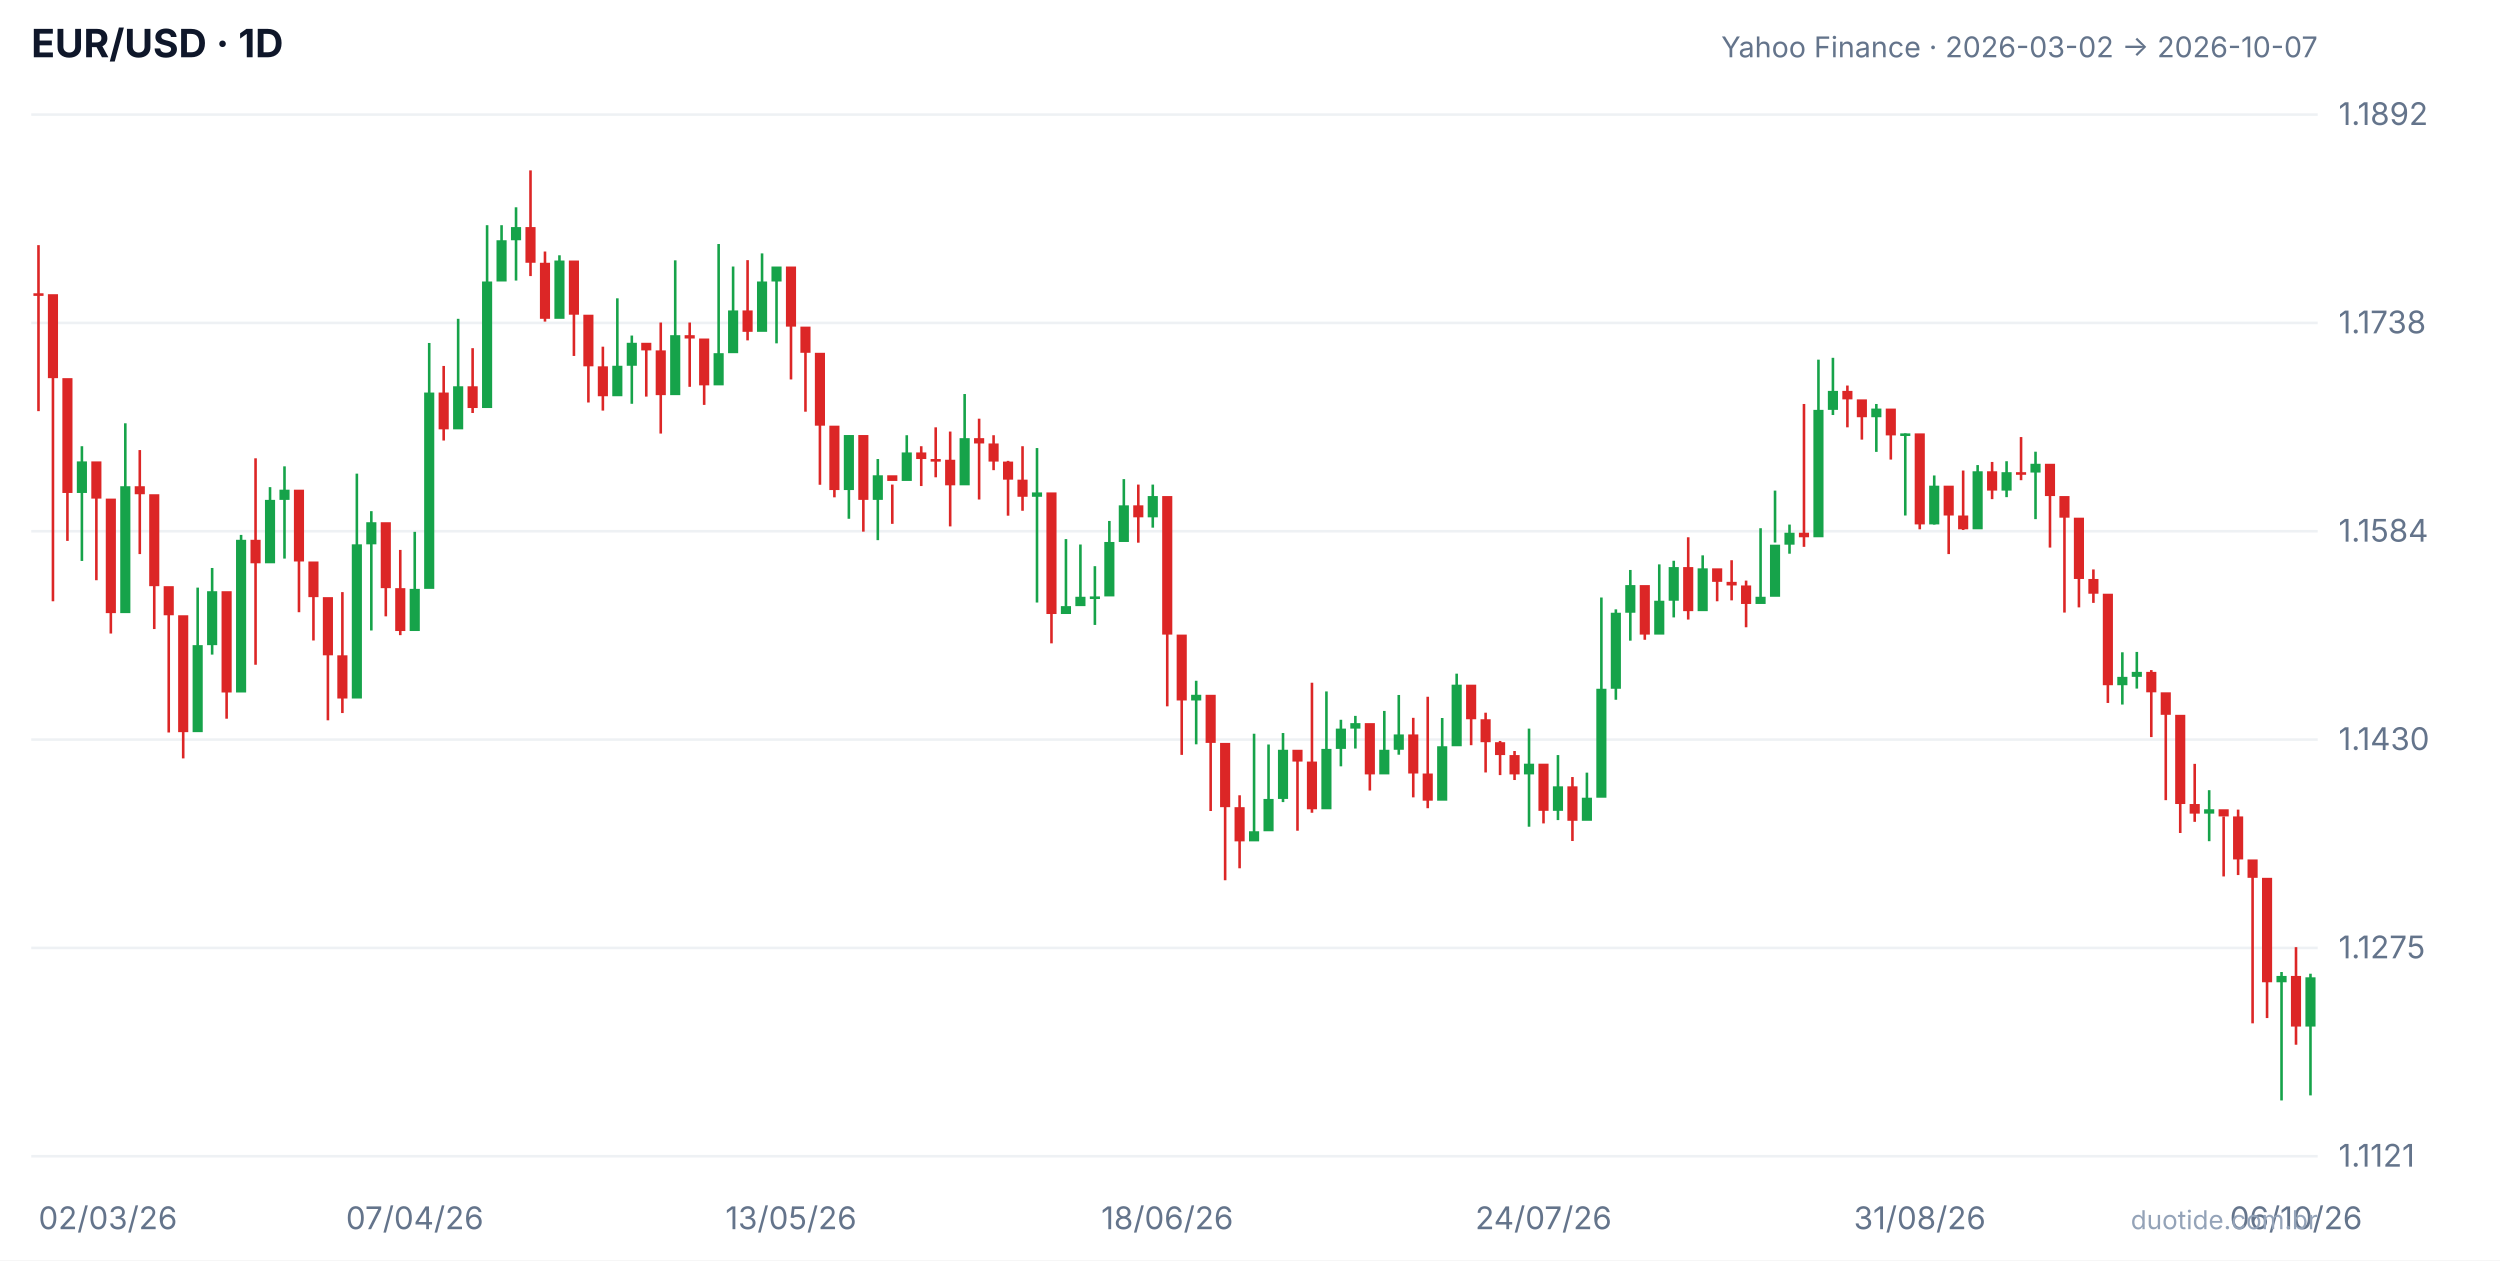
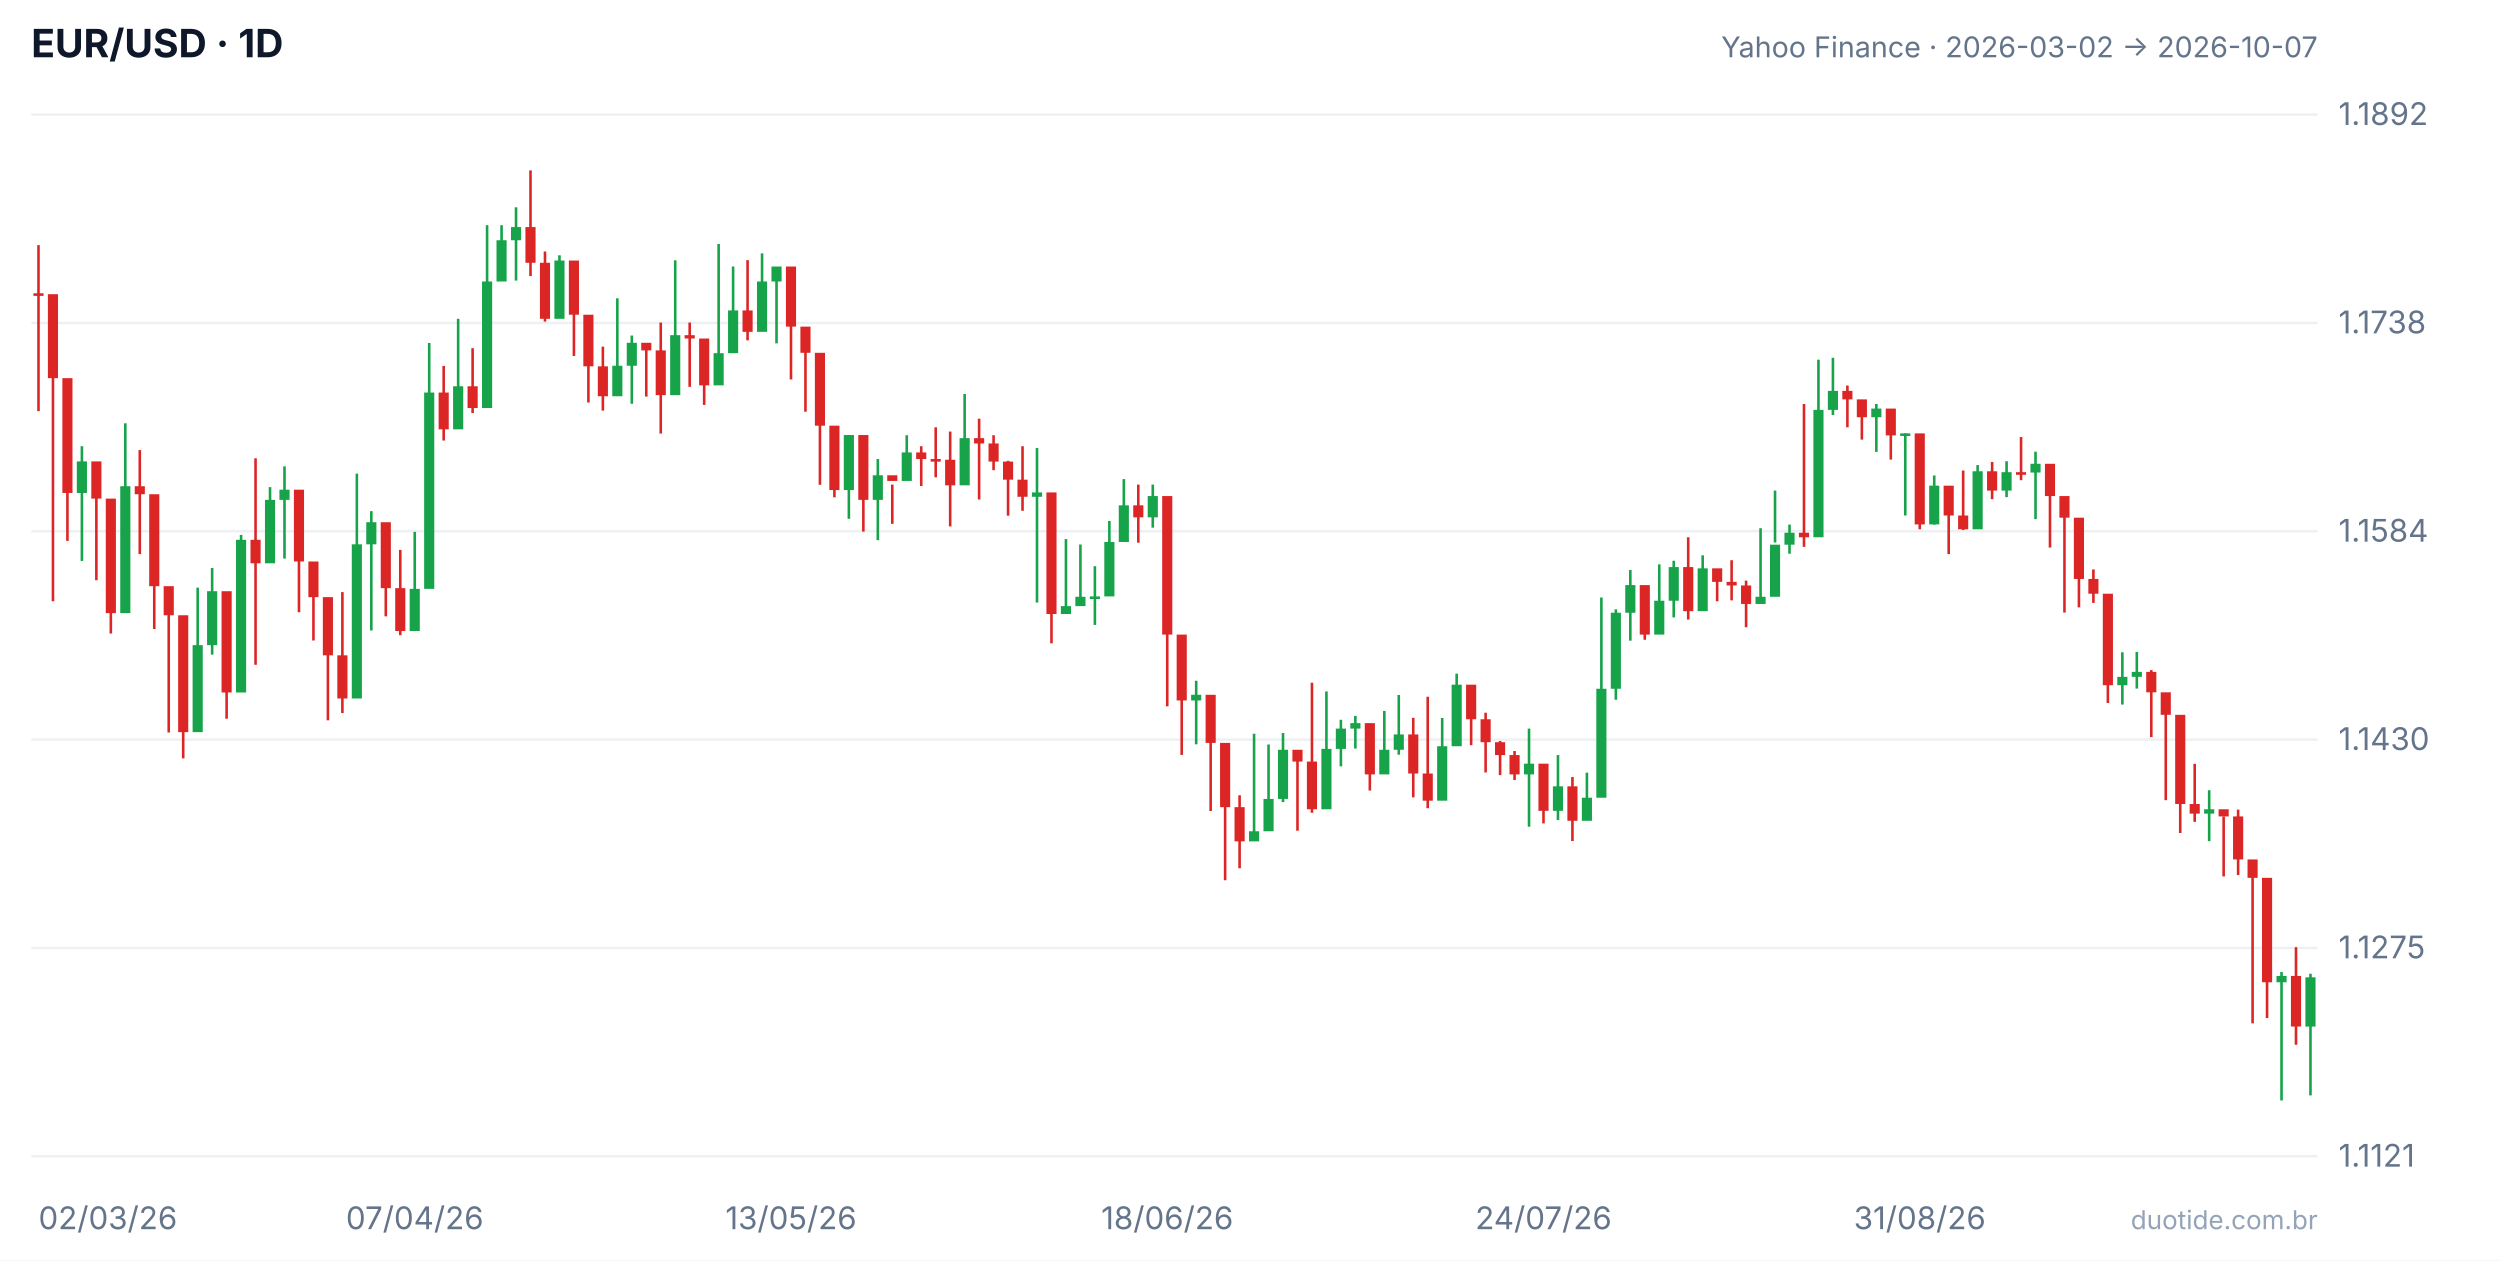
<svg xmlns="http://www.w3.org/2000/svg" viewBox="0 0 960 484" font-family="Inter,system-ui,sans-serif" font-size="12" role="img">
  <rect width="960" height="484" fill="#ffffff" />
  <text x="12" y="22" font-size="15" font-weight="700" fill="#0f172a">EUR/USD · 1D</text>
  <text x="890" y="22" font-size="11" fill="#64748b" text-anchor="end">Yahoo Finance · 2026-03-02 → 2026-10-07</text>
  <line x1="12" x2="890" y1="444" y2="444" stroke="#eef1f4" />
  <text x="898" y="448" fill="#64748b">1.1121</text>
  <line x1="12" x2="890" y1="364" y2="364" stroke="#eef1f4" />
  <text x="898" y="368" fill="#64748b">1.1275</text>
  <line x1="12" x2="890" y1="284" y2="284" stroke="#eef1f4" />
  <text x="898" y="288" fill="#64748b">1.1430</text>
  <line x1="12" x2="890" y1="204" y2="204" stroke="#eef1f4" />
  <text x="898" y="208" fill="#64748b">1.1584</text>
  <line x1="12" x2="890" y1="124" y2="124" stroke="#eef1f4" />
  <text x="898" y="128" fill="#64748b">1.1738</text>
  <line x1="12" x2="890" y1="44" y2="44" stroke="#eef1f4" />
  <text x="898" y="48" fill="#64748b">1.1892</text>
  <text x="14.778" y="472" fill="#64748b" text-anchor="start">02/03/26</text>
  <text x="159.259" y="472" fill="#64748b" text-anchor="middle">07/04/26</text>
  <text x="303.741" y="472" fill="#64748b" text-anchor="middle">13/05/26</text>
  <text x="448.222" y="472" fill="#64748b" text-anchor="middle">18/06/26</text>
  <text x="592.703" y="472" fill="#64748b" text-anchor="middle">24/07/26</text>
  <text x="737.184" y="472" fill="#64748b" text-anchor="middle">31/08/26</text>
-   <text x="881.665" y="472" fill="#64748b" text-anchor="middle">06/10/26</text>
  <line x1="14.778" x2="14.778" y1="94.131" y2="157.883" stroke="#dc2626" />
  <rect x="12.834" y="112.616" width="3.89" height="1" fill="#dc2626" />
  <line x1="20.335" x2="20.335" y1="140.099" y2="230.889" stroke="#dc2626" />
  <rect x="18.391" y="112.974" width="3.89" height="32.237" fill="#dc2626" />
  <line x1="25.892" x2="25.892" y1="167.194" y2="207.7" stroke="#dc2626" />
  <rect x="23.947" y="145.211" width="3.89" height="44.088" fill="#dc2626" />
  <line x1="31.449" x2="31.449" y1="171.347" y2="215.403" stroke="#16a34a" />
  <rect x="29.504" y="177.179" width="3.89" height="12.119" fill="#16a34a" />
  <line x1="37.006" x2="37.006" y1="183.981" y2="222.81" stroke="#dc2626" />
  <rect x="35.061" y="177.179" width="3.89" height="14.286" fill="#dc2626" />
  <line x1="42.563" x2="42.563" y1="198.932" y2="243.274" stroke="#dc2626" />
  <rect x="40.618" y="191.465" width="3.89" height="43.971" fill="#dc2626" />
  <line x1="48.12" x2="48.12" y1="162.542" y2="191.256" stroke="#16a34a" />
  <rect x="46.175" y="186.711" width="3.89" height="48.725" fill="#16a34a" />
  <line x1="53.677" x2="53.677" y1="172.824" y2="212.768" stroke="#dc2626" />
  <rect x="51.732" y="186.711" width="3.89" height="3.077" fill="#dc2626" />
  <line x1="59.234" x2="59.234" y1="212.56" y2="241.557" stroke="#dc2626" />
  <rect x="57.289" y="189.788" width="3.89" height="35.303" fill="#dc2626" />
  <line x1="64.791" x2="64.791" y1="232.336" y2="281.278" stroke="#dc2626" />
  <rect x="62.846" y="225.091" width="3.89" height="11.171" fill="#dc2626" />
  <line x1="70.348" x2="70.348" y1="246.843" y2="291.227" stroke="#dc2626" />
  <rect x="68.403" y="236.262" width="3.89" height="44.881" fill="#dc2626" />
  <line x1="75.905" x2="75.905" y1="225.643" y2="264.622" stroke="#16a34a" />
  <rect x="73.96" y="247.734" width="3.89" height="33.408" fill="#16a34a" />
  <line x1="81.462" x2="81.462" y1="218.105" y2="251.366" stroke="#16a34a" />
  <rect x="79.517" y="227.025" width="3.89" height="20.71" fill="#16a34a" />
  <line x1="87.019" x2="87.019" y1="228.544" y2="275.985" stroke="#dc2626" />
  <rect x="85.074" y="227.025" width="3.89" height="38.892" fill="#dc2626" />
  <line x1="92.576" x2="92.576" y1="205.406" y2="233.783" stroke="#16a34a" />
  <rect x="90.631" y="207.283" width="3.89" height="58.634" fill="#16a34a" />
  <line x1="98.133" x2="98.133" y1="175.986" y2="255.267" stroke="#dc2626" />
  <rect x="96.188" y="207.283" width="3.89" height="9.021" fill="#dc2626" />
  <line x1="103.69" x2="103.69" y1="187.061" y2="211.588" stroke="#16a34a" />
  <rect x="101.745" y="191.954" width="3.89" height="24.35" fill="#16a34a" />
  <line x1="109.247" x2="109.247" y1="179.074" y2="214.502" stroke="#16a34a" />
  <rect x="107.302" y="188.04" width="3.89" height="3.914" fill="#16a34a" />
  <line x1="114.804" x2="114.804" y1="209.089" y2="235.092" stroke="#dc2626" />
  <rect x="112.859" y="188.04" width="3.89" height="27.571" fill="#dc2626" />
  <line x1="120.361" x2="120.361" y1="222.949" y2="245.951" stroke="#dc2626" />
  <rect x="118.416" y="215.611" width="3.89" height="13.691" fill="#dc2626" />
  <line x1="125.918" x2="125.918" y1="235.367" y2="276.597" stroke="#dc2626" />
  <rect x="123.973" y="229.302" width="3.89" height="22.338" fill="#dc2626" />
  <line x1="131.475" x2="131.475" y1="227.37" y2="273.812" stroke="#dc2626" />
  <rect x="129.53" y="251.64" width="3.89" height="16.593" fill="#dc2626" />
  <line x1="137.032" x2="137.032" y1="181.878" y2="218.521" stroke="#16a34a" />
  <rect x="135.087" y="209.02" width="3.89" height="59.213" fill="#16a34a" />
  <line x1="142.589" x2="142.589" y1="196.282" y2="242.107" stroke="#16a34a" />
  <rect x="140.644" y="200.534" width="3.89" height="8.486" fill="#16a34a" />
  <line x1="148.146" x2="148.146" y1="222.257" y2="236.675" stroke="#dc2626" />
  <rect x="146.201" y="200.534" width="3.89" height="25.316" fill="#dc2626" />
  <line x1="153.703" x2="153.703" y1="211.172" y2="243.892" stroke="#dc2626" />
  <rect x="151.758" y="225.851" width="3.89" height="16.462" fill="#dc2626" />
  <line x1="159.259" x2="159.259" y1="204.224" y2="234.403" stroke="#16a34a" />
  <rect x="157.315" y="226.127" width="3.89" height="16.185" fill="#16a34a" />
  <line x1="164.816" x2="164.816" y1="131.702" y2="160.99" stroke="#16a34a" />
  <rect x="162.872" y="150.739" width="3.89" height="75.388" fill="#16a34a" />
  <line x1="170.373" x2="170.373" y1="140.525" y2="169.166" stroke="#dc2626" />
  <rect x="168.428" y="150.739" width="3.89" height="14.13" fill="#dc2626" />
  <line x1="175.93" x2="175.93" y1="122.424" y2="155.127" stroke="#16a34a" />
  <rect x="173.985" y="148.331" width="3.89" height="16.538" fill="#16a34a" />
  <line x1="181.487" x2="181.487" y1="133.697" y2="158.59" stroke="#dc2626" />
  <rect x="179.542" y="148.331" width="3.89" height="8.351" fill="#dc2626" />
  <line x1="187.044" x2="187.044" y1="86.474" y2="114.265" stroke="#16a34a" />
  <rect x="185.099" y="108.095" width="3.89" height="48.587" fill="#16a34a" />
  <line x1="192.601" x2="192.601" y1="86.474" y2="105.437" stroke="#16a34a" />
  <rect x="190.656" y="92.255" width="3.89" height="15.84" fill="#16a34a" />
  <line x1="198.158" x2="198.158" y1="79.596" y2="107.736" stroke="#16a34a" />
  <rect x="196.213" y="87.198" width="3.89" height="5.057" fill="#16a34a" />
  <line x1="203.715" x2="203.715" y1="65.429" y2="106.012" stroke="#dc2626" />
  <rect x="201.77" y="87.198" width="3.89" height="13.707" fill="#dc2626" />
  <line x1="209.272" x2="209.272" y1="96.583" y2="123.496" stroke="#dc2626" />
  <rect x="207.327" y="100.905" width="3.89" height="21.519" fill="#dc2626" />
  <line x1="214.829" x2="214.829" y1="98.025" y2="121.424" stroke="#16a34a" />
  <rect x="212.884" y="100.041" width="3.89" height="22.383" fill="#16a34a" />
  <line x1="220.386" x2="220.386" y1="112.114" y2="136.686" stroke="#dc2626" />
  <rect x="218.441" y="100.041" width="3.89" height="20.81" fill="#dc2626" />
  <line x1="225.943" x2="225.943" y1="135.263" y2="154.561" stroke="#dc2626" />
  <rect x="223.998" y="120.851" width="3.89" height="19.816" fill="#dc2626" />
  <line x1="231.5" x2="231.5" y1="133.127" y2="157.671" stroke="#dc2626" />
  <rect x="229.555" y="140.668" width="3.89" height="11.488" fill="#dc2626" />
  <line x1="237.057" x2="237.057" y1="114.552" y2="140.738" stroke="#16a34a" />
  <rect x="235.112" y="140.454" width="3.89" height="11.702" fill="#16a34a" />
  <line x1="242.614" x2="242.614" y1="128.85" y2="155.056" stroke="#16a34a" />
  <rect x="240.669" y="131.631" width="3.89" height="8.824" fill="#16a34a" />
  <line x1="248.171" x2="248.171" y1="132.414" y2="152.297" stroke="#dc2626" />
  <rect x="246.226" y="131.631" width="3.89" height="2.92" fill="#dc2626" />
  <line x1="253.728" x2="253.728" y1="123.853" y2="166.49" stroke="#dc2626" />
  <rect x="251.783" y="134.551" width="3.89" height="17.18" fill="#dc2626" />
  <line x1="259.285" x2="259.285" y1="99.969" y2="133.768" stroke="#16a34a" />
  <rect x="257.34" y="128.708" width="3.89" height="23.023" fill="#16a34a" />
  <line x1="264.842" x2="264.842" y1="123.853" y2="148.543" stroke="#dc2626" />
  <rect x="262.897" y="128.708" width="3.89" height="1.284" fill="#dc2626" />
  <line x1="270.399" x2="270.399" y1="135.263" y2="155.481" stroke="#dc2626" />
  <rect x="268.454" y="129.991" width="3.89" height="17.985" fill="#dc2626" />
  <line x1="275.956" x2="275.956" y1="93.699" y2="137.255" stroke="#16a34a" />
  <rect x="274.011" y="135.619" width="3.89" height="12.357" fill="#16a34a" />
  <line x1="281.513" x2="281.513" y1="102.345" y2="119.564" stroke="#16a34a" />
  <rect x="279.568" y="119.206" width="3.89" height="16.413" fill="#16a34a" />
  <line x1="287.07" x2="287.07" y1="99.897" y2="130.704" stroke="#dc2626" />
  <rect x="285.125" y="119.206" width="3.89" height="8.217" fill="#dc2626" />
  <line x1="292.627" x2="292.627" y1="97.304" y2="118.204" stroke="#16a34a" />
  <rect x="290.682" y="108.095" width="3.89" height="19.328" fill="#16a34a" />
  <line x1="298.184" x2="298.184" y1="103.064" y2="131.844" stroke="#16a34a" />
  <rect x="296.239" y="102.345" width="3.89" height="5.75" fill="#16a34a" />
  <line x1="303.741" x2="303.741" y1="121.709" y2="145.708" stroke="#dc2626" />
  <rect x="301.796" y="102.345" width="3.89" height="23.079" fill="#dc2626" />
  <line x1="309.297" x2="309.297" y1="132.628" y2="158.095" stroke="#dc2626" />
  <rect x="307.353" y="125.424" width="3.89" height="10.052" fill="#dc2626" />
  <line x1="314.854" x2="314.854" y1="162.189" y2="186.151" stroke="#dc2626" />
  <rect x="312.909" y="135.476" width="3.89" height="27.983" fill="#dc2626" />
  <line x1="320.411" x2="320.411" y1="165.01" y2="190.976" stroke="#dc2626" />
  <rect x="318.466" y="163.459" width="3.89" height="24.721" fill="#dc2626" />
  <line x1="325.968" x2="325.968" y1="167.124" y2="199.21" stroke="#16a34a" />
  <rect x="324.023" y="167.054" width="3.89" height="21.126" fill="#16a34a" />
  <line x1="331.525" x2="331.525" y1="172.753" y2="204.154" stroke="#dc2626" />
  <rect x="329.58" y="167.054" width="3.89" height="24.9" fill="#dc2626" />
  <line x1="337.082" x2="337.082" y1="176.266" y2="207.422" stroke="#16a34a" />
  <rect x="335.137" y="182.509" width="3.89" height="9.445" fill="#16a34a" />
  <line x1="342.639" x2="342.639" y1="186.081" y2="201.161" stroke="#dc2626" />
  <rect x="340.694" y="182.509" width="3.89" height="2.171" fill="#dc2626" />
  <line x1="348.196" x2="348.196" y1="167.124" y2="179.916" stroke="#16a34a" />
  <rect x="346.251" y="173.737" width="3.89" height="10.943" fill="#16a34a" />
  <line x1="353.753" x2="353.753" y1="171.347" y2="186.64" stroke="#dc2626" />
  <rect x="351.808" y="173.737" width="3.89" height="2.529" fill="#dc2626" />
  <line x1="359.31" x2="359.31" y1="164.094" y2="183.28" stroke="#dc2626" />
  <rect x="357.365" y="176.266" width="3.89" height="1" fill="#dc2626" />
  <line x1="364.867" x2="364.867" y1="165.715" y2="202.135" stroke="#dc2626" />
  <rect x="362.922" y="176.547" width="3.89" height="9.814" fill="#dc2626" />
  <line x1="370.424" x2="370.424" y1="151.306" y2="182.228" stroke="#16a34a" />
  <rect x="368.479" y="168.251" width="3.89" height="18.11" fill="#16a34a" />
  <line x1="375.981" x2="375.981" y1="160.778" y2="191.814" stroke="#dc2626" />
  <rect x="374.036" y="168.251" width="3.89" height="2.041" fill="#dc2626" />
  <line x1="381.538" x2="381.538" y1="167.124" y2="180.547" stroke="#dc2626" />
  <rect x="379.593" y="170.292" width="3.89" height="6.957" fill="#dc2626" />
  <line x1="387.095" x2="387.095" y1="176.968" y2="198.025" stroke="#dc2626" />
  <rect x="385.15" y="177.249" width="3.89" height="6.941" fill="#dc2626" />
  <line x1="392.652" x2="392.652" y1="171.347" y2="196.142" stroke="#dc2626" />
  <rect x="390.707" y="184.19" width="3.89" height="6.576" fill="#dc2626" />
  <line x1="398.209" x2="398.209" y1="172.05" y2="231.371" stroke="#16a34a" />
  <rect x="396.264" y="189.089" width="3.89" height="1.678" fill="#16a34a" />
  <line x1="403.766" x2="403.766" y1="219.351" y2="247.048" stroke="#dc2626" />
  <rect x="401.821" y="189.089" width="3.89" height="46.692" fill="#dc2626" />
  <line x1="409.323" x2="409.323" y1="207.004" y2="233.025" stroke="#16a34a" />
  <rect x="407.378" y="232.75" width="3.89" height="3.03" fill="#16a34a" />
  <line x1="414.88" x2="414.88" y1="209.089" y2="229.854" stroke="#16a34a" />
  <rect x="412.935" y="229.164" width="3.89" height="3.586" fill="#16a34a" />
  <line x1="420.437" x2="420.437" y1="217.412" y2="239.976" stroke="#16a34a" />
  <rect x="418.492" y="229.026" width="3.89" height="1" fill="#16a34a" />
  <line x1="425.994" x2="425.994" y1="200.046" y2="217.412" stroke="#16a34a" />
  <rect x="424.049" y="208.117" width="3.89" height="20.909" fill="#16a34a" />
  <line x1="431.551" x2="431.551" y1="183.981" y2="198.443" stroke="#16a34a" />
  <rect x="429.606" y="194.049" width="3.89" height="14.068" fill="#16a34a" />
  <line x1="437.108" x2="437.108" y1="186.081" y2="208.394" stroke="#dc2626" />
  <rect x="435.163" y="194.049" width="3.89" height="4.604" fill="#dc2626" />
  <line x1="442.665" x2="442.665" y1="186.081" y2="202.623" stroke="#16a34a" />
  <rect x="440.72" y="190.487" width="3.89" height="8.166" fill="#16a34a" />
  <line x1="448.222" x2="448.222" y1="231.923" y2="271.228" stroke="#dc2626" />
  <rect x="446.277" y="190.487" width="3.89" height="53.199" fill="#dc2626" />
  <line x1="453.778" x2="453.778" y1="260.05" y2="289.876" stroke="#dc2626" />
  <rect x="451.834" y="243.686" width="3.89" height="25.296" fill="#dc2626" />
  <line x1="459.335" x2="459.335" y1="261.416" y2="285.817" stroke="#16a34a" />
  <rect x="457.391" y="266.802" width="3.89" height="2.179" fill="#16a34a" />
  <line x1="464.892" x2="464.892" y1="279.108" y2="311.429" stroke="#dc2626" />
  <rect x="462.947" y="266.802" width="3.89" height="18.473" fill="#dc2626" />
  <line x1="470.449" x2="470.449" y1="307.467" y2="338.017" stroke="#dc2626" />
  <rect x="468.504" y="285.275" width="3.89" height="24.676" fill="#dc2626" />
  <line x1="476.006" x2="476.006" y1="305.383" y2="333.425" stroke="#dc2626" />
  <rect x="474.061" y="309.952" width="3.89" height="13.131" fill="#dc2626" />
  <line x1="481.563" x2="481.563" y1="281.753" y2="322.749" stroke="#16a34a" />
  <rect x="479.618" y="319.203" width="3.89" height="3.879" fill="#16a34a" />
  <line x1="487.12" x2="487.12" y1="285.885" y2="308.81" stroke="#16a34a" />
  <rect x="485.175" y="306.795" width="3.89" height="12.409" fill="#16a34a" />
  <line x1="492.677" x2="492.677" y1="281.481" y2="308.004" stroke="#16a34a" />
  <rect x="490.732" y="287.915" width="3.89" height="18.879" fill="#16a34a" />
  <line x1="498.234" x2="498.234" y1="290.619" y2="319.002" stroke="#dc2626" />
  <rect x="496.289" y="287.915" width="3.89" height="4.528" fill="#dc2626" />
  <line x1="503.791" x2="503.791" y1="262.166" y2="312.1" stroke="#dc2626" />
  <rect x="501.846" y="292.443" width="3.89" height="18.315" fill="#dc2626" />
  <line x1="509.348" x2="509.348" y1="265.508" y2="288.389" stroke="#16a34a" />
  <rect x="507.403" y="287.577" width="3.89" height="23.181" fill="#16a34a" />
  <line x1="514.905" x2="514.905" y1="276.393" y2="294.267" stroke="#16a34a" />
  <rect x="512.96" y="279.787" width="3.89" height="7.79" fill="#16a34a" />
  <line x1="520.462" x2="520.462" y1="274.899" y2="287.441" stroke="#16a34a" />
  <rect x="518.517" y="277.683" width="3.89" height="2.103" fill="#16a34a" />
  <line x1="526.019" x2="526.019" y1="282.498" y2="303.567" stroke="#dc2626" />
  <rect x="524.074" y="277.683" width="3.89" height="19.687" fill="#dc2626" />
  <line x1="531.576" x2="531.576" y1="272.996" y2="288.321" stroke="#16a34a" />
  <rect x="529.631" y="287.915" width="3.89" height="9.455" fill="#16a34a" />
  <line x1="537.133" x2="537.133" y1="266.87" y2="289.808" stroke="#16a34a" />
  <rect x="535.188" y="282.024" width="3.89" height="5.891" fill="#16a34a" />
  <line x1="542.69" x2="542.69" y1="275.646" y2="306.189" stroke="#dc2626" />
  <rect x="540.745" y="282.024" width="3.89" height="15.008" fill="#dc2626" />
  <line x1="548.247" x2="548.247" y1="267.552" y2="310.355" stroke="#dc2626" />
  <rect x="546.302" y="297.032" width="3.89" height="10.435" fill="#dc2626" />
  <line x1="553.804" x2="553.804" y1="275.714" y2="295.953" stroke="#16a34a" />
  <rect x="551.859" y="286.561" width="3.89" height="20.906" fill="#16a34a" />
  <line x1="559.361" x2="559.361" y1="258.685" y2="279.447" stroke="#16a34a" />
  <rect x="557.416" y="262.917" width="3.89" height="23.645" fill="#16a34a" />
  <line x1="564.918" x2="564.918" y1="271.635" y2="286.156" stroke="#dc2626" />
  <rect x="562.973" y="262.917" width="3.89" height="13.273" fill="#dc2626" />
  <line x1="570.475" x2="570.475" y1="273.676" y2="296.628" stroke="#dc2626" />
  <rect x="568.53" y="276.189" width="3.89" height="8.815" fill="#dc2626" />
  <line x1="576.032" x2="576.032" y1="284.53" y2="297.639" stroke="#dc2626" />
  <rect x="574.087" y="285.004" width="3.89" height="4.939" fill="#dc2626" />
  <line x1="581.589" x2="581.589" y1="288.389" y2="299.526" stroke="#dc2626" />
  <rect x="579.644" y="289.944" width="3.89" height="7.426" fill="#dc2626" />
  <line x1="587.146" x2="587.146" y1="279.787" y2="317.462" stroke="#16a34a" />
  <rect x="585.201" y="293.254" width="3.89" height="4.116" fill="#16a34a" />
  <line x1="592.703" x2="592.703" y1="299.392" y2="316.189" stroke="#dc2626" />
  <rect x="590.758" y="293.254" width="3.89" height="18.107" fill="#dc2626" />
  <line x1="598.259" x2="598.259" y1="289.944" y2="314.916" stroke="#16a34a" />
  <rect x="596.315" y="301.951" width="3.89" height="9.41" fill="#16a34a" />
  <line x1="603.816" x2="603.816" y1="298.381" y2="322.949" stroke="#dc2626" />
  <rect x="601.872" y="301.951" width="3.89" height="13.233" fill="#dc2626" />
  <line x1="609.373" x2="609.373" y1="296.696" y2="311.831" stroke="#16a34a" />
  <rect x="607.428" y="306.324" width="3.89" height="8.86" fill="#16a34a" />
  <line x1="614.93" x2="614.93" y1="229.44" y2="281.007" stroke="#16a34a" />
  <rect x="612.985" y="264.485" width="3.89" height="41.839" fill="#16a34a" />
  <line x1="620.487" x2="620.487" y1="233.99" y2="268.709" stroke="#16a34a" />
  <rect x="618.542" y="235.298" width="3.89" height="29.187" fill="#16a34a" />
  <line x1="626.044" x2="626.044" y1="218.866" y2="246.02" stroke="#16a34a" />
  <rect x="624.099" y="224.676" width="3.89" height="10.622" fill="#16a34a" />
  <line x1="631.601" x2="631.601" y1="231.233" y2="245.677" stroke="#dc2626" />
  <rect x="629.656" y="224.676" width="3.89" height="19.01" fill="#dc2626" />
  <line x1="637.158" x2="637.158" y1="216.72" y2="233.232" stroke="#16a34a" />
  <rect x="635.213" y="230.682" width="3.89" height="13.004" fill="#16a34a" />
  <line x1="642.715" x2="642.715" y1="215.334" y2="237.088" stroke="#16a34a" />
  <rect x="640.77" y="217.759" width="3.89" height="12.924" fill="#16a34a" />
  <line x1="648.272" x2="648.272" y1="206.31" y2="237.914" stroke="#dc2626" />
  <rect x="646.327" y="217.759" width="3.89" height="16.92" fill="#dc2626" />
  <line x1="653.829" x2="653.829" y1="213.254" y2="224.4" stroke="#16a34a" />
  <rect x="651.884" y="218.244" width="3.89" height="16.435" fill="#16a34a" />
  <line x1="659.386" x2="659.386" y1="220.181" y2="230.889" stroke="#dc2626" />
  <rect x="657.441" y="218.244" width="3.89" height="5.188" fill="#dc2626" />
  <line x1="664.943" x2="664.943" y1="215.126" y2="230.544" stroke="#dc2626" />
  <rect x="662.998" y="223.432" width="3.89" height="1.383" fill="#dc2626" />
  <line x1="670.5" x2="670.5" y1="222.949" y2="240.87" stroke="#dc2626" />
  <rect x="668.555" y="224.815" width="3.89" height="7.108" fill="#dc2626" />
  <line x1="676.057" x2="676.057" y1="202.832" y2="230.613" stroke="#16a34a" />
  <rect x="674.112" y="229.164" width="3.89" height="2.759" fill="#16a34a" />
  <line x1="681.614" x2="681.614" y1="188.39" y2="208.325" stroke="#16a34a" />
  <rect x="679.669" y="209.158" width="3.89" height="20.006" fill="#16a34a" />
  <line x1="687.171" x2="687.171" y1="201.439" y2="212.63" stroke="#16a34a" />
  <rect x="685.226" y="204.571" width="3.89" height="4.587" fill="#16a34a" />
  <line x1="692.728" x2="692.728" y1="155.127" y2="209.992" stroke="#dc2626" />
  <rect x="690.783" y="204.571" width="3.89" height="1.739" fill="#dc2626" />
  <line x1="698.285" x2="698.285" y1="138.109" y2="159.226" stroke="#16a34a" />
  <rect x="696.34" y="157.389" width="3.89" height="48.921" fill="#16a34a" />
  <line x1="703.842" x2="703.842" y1="137.397" y2="159.367" stroke="#16a34a" />
  <rect x="701.897" y="150.102" width="3.89" height="7.287" fill="#16a34a" />
  <line x1="709.399" x2="709.399" y1="148.048" y2="164.094" stroke="#dc2626" />
  <rect x="707.454" y="150.102" width="3.89" height="3.257" fill="#dc2626" />
  <line x1="714.956" x2="714.956" y1="156.541" y2="168.814" stroke="#dc2626" />
  <rect x="713.011" y="153.359" width="3.89" height="6.855" fill="#dc2626" />
  <line x1="720.513" x2="720.513" y1="155.127" y2="173.526" stroke="#16a34a" />
  <rect x="718.568" y="156.894" width="3.89" height="3.32" fill="#16a34a" />
  <line x1="726.07" x2="726.07" y1="163.601" y2="176.477" stroke="#dc2626" />
  <rect x="724.125" y="156.894" width="3.89" height="10.3" fill="#dc2626" />
  <line x1="731.627" x2="731.627" y1="166.42" y2="197.956" stroke="#16a34a" />
  <rect x="729.682" y="166.42" width="3.89" height="1" fill="#16a34a" />
  <line x1="737.184" x2="737.184" y1="183.981" y2="203.25" stroke="#dc2626" />
  <rect x="735.239" y="166.42" width="3.89" height="34.95" fill="#dc2626" />
  <line x1="742.741" x2="742.741" y1="182.579" y2="201.439" stroke="#16a34a" />
  <rect x="740.796" y="186.501" width="3.89" height="14.869" fill="#16a34a" />
  <line x1="748.297" x2="748.297" y1="193.141" y2="212.768" stroke="#dc2626" />
  <rect x="746.353" y="186.501" width="3.89" height="11.455" fill="#dc2626" />
  <line x1="753.854" x2="753.854" y1="180.686" y2="203.528" stroke="#dc2626" />
  <rect x="751.909" y="197.956" width="3.89" height="5.294" fill="#dc2626" />
  <line x1="759.411" x2="759.411" y1="178.582" y2="202.205" stroke="#16a34a" />
  <rect x="757.466" y="180.967" width="3.89" height="22.283" fill="#16a34a" />
  <line x1="764.968" x2="764.968" y1="177.389" y2="191.675" stroke="#dc2626" />
  <rect x="763.023" y="180.967" width="3.89" height="7.423" fill="#dc2626" />
  <line x1="770.525" x2="770.525" y1="177.109" y2="190.906" stroke="#16a34a" />
  <rect x="768.58" y="181.317" width="3.89" height="7.072" fill="#16a34a" />
  <line x1="776.082" x2="776.082" y1="167.828" y2="184.4" stroke="#dc2626" />
  <rect x="774.137" y="181.317" width="3.89" height="1" fill="#dc2626" />
  <line x1="781.639" x2="781.639" y1="173.456" y2="199.35" stroke="#16a34a" />
  <rect x="779.694" y="178.092" width="3.89" height="3.366" fill="#16a34a" />
  <line x1="787.196" x2="787.196" y1="185.381" y2="210.27" stroke="#dc2626" />
  <rect x="785.251" y="178.092" width="3.89" height="12.395" fill="#dc2626" />
  <line x1="792.753" x2="792.753" y1="197.956" y2="235.229" stroke="#dc2626" />
  <rect x="790.808" y="190.487" width="3.89" height="8.305" fill="#dc2626" />
  <line x1="798.31" x2="798.31" y1="220.181" y2="233.232" stroke="#dc2626" />
  <rect x="796.365" y="198.792" width="3.89" height="23.534" fill="#dc2626" />
  <line x1="803.867" x2="803.867" y1="218.659" y2="231.509" stroke="#dc2626" />
  <rect x="801.922" y="222.326" width="3.89" height="5.665" fill="#dc2626" />
  <line x1="809.424" x2="809.424" y1="248.625" y2="269.935" stroke="#dc2626" />
  <rect x="807.479" y="227.991" width="3.89" height="35.131" fill="#dc2626" />
  <line x1="814.981" x2="814.981" y1="250.476" y2="270.547" stroke="#16a34a" />
  <rect x="813.036" y="259.914" width="3.89" height="3.208" fill="#16a34a" />
  <line x1="820.538" x2="820.538" y1="250.338" y2="264.417" stroke="#16a34a" />
  <rect x="818.593" y="258.002" width="3.89" height="1.912" fill="#16a34a" />
  <line x1="826.095" x2="826.095" y1="257.318" y2="283.04" stroke="#dc2626" />
  <rect x="824.15" y="258.002" width="3.89" height="7.847" fill="#dc2626" />
  <line x1="831.652" x2="831.652" y1="272.996" y2="307.265" stroke="#dc2626" />
  <rect x="829.707" y="265.849" width="3.89" height="8.642" fill="#dc2626" />
  <line x1="837.209" x2="837.209" y1="299.392" y2="319.872" stroke="#dc2626" />
  <rect x="835.264" y="274.491" width="3.89" height="34.253" fill="#dc2626" />
  <line x1="842.766" x2="842.766" y1="293.321" y2="315.586" stroke="#dc2626" />
  <rect x="840.821" y="308.743" width="3.89" height="3.692" fill="#dc2626" />
  <line x1="848.323" x2="848.323" y1="303.432" y2="323.016" stroke="#16a34a" />
  <rect x="846.378" y="310.758" width="3.89" height="1.677" fill="#16a34a" />
  <line x1="853.88" x2="853.88" y1="313.508" y2="336.554" stroke="#dc2626" />
  <rect x="851.935" y="310.758" width="3.89" height="2.75" fill="#dc2626" />
  <line x1="859.437" x2="859.437" y1="310.892" y2="336.021" stroke="#dc2626" />
  <rect x="857.492" y="313.508" width="3.89" height="16.518" fill="#dc2626" />
  <line x1="864.994" x2="864.994" y1="330.892" y2="392.962" stroke="#dc2626" />
  <rect x="863.049" y="330.026" width="3.89" height="7.06" fill="#dc2626" />
  <line x1="870.551" x2="870.551" y1="358.826" y2="390.938" stroke="#dc2626" />
  <rect x="868.606" y="337.086" width="3.89" height="40.105" fill="#dc2626" />
  <line x1="876.108" x2="876.108" y1="373.251" y2="422.571" stroke="#16a34a" />
  <rect x="874.163" y="374.762" width="3.89" height="2.429" fill="#16a34a" />
  <line x1="881.665" x2="881.665" y1="363.708" y2="401.175" stroke="#dc2626" />
  <rect x="879.72" y="374.762" width="3.89" height="19.44" fill="#dc2626" />
  <line x1="887.222" x2="887.222" y1="373.908" y2="420.633" stroke="#16a34a" />
  <rect x="885.277" y="375.287" width="3.89" height="18.915" fill="#16a34a" />
  <text x="890" y="472" font-size="10" fill="#94a3b8" text-anchor="end">duotide.com.br</text>
</svg>
